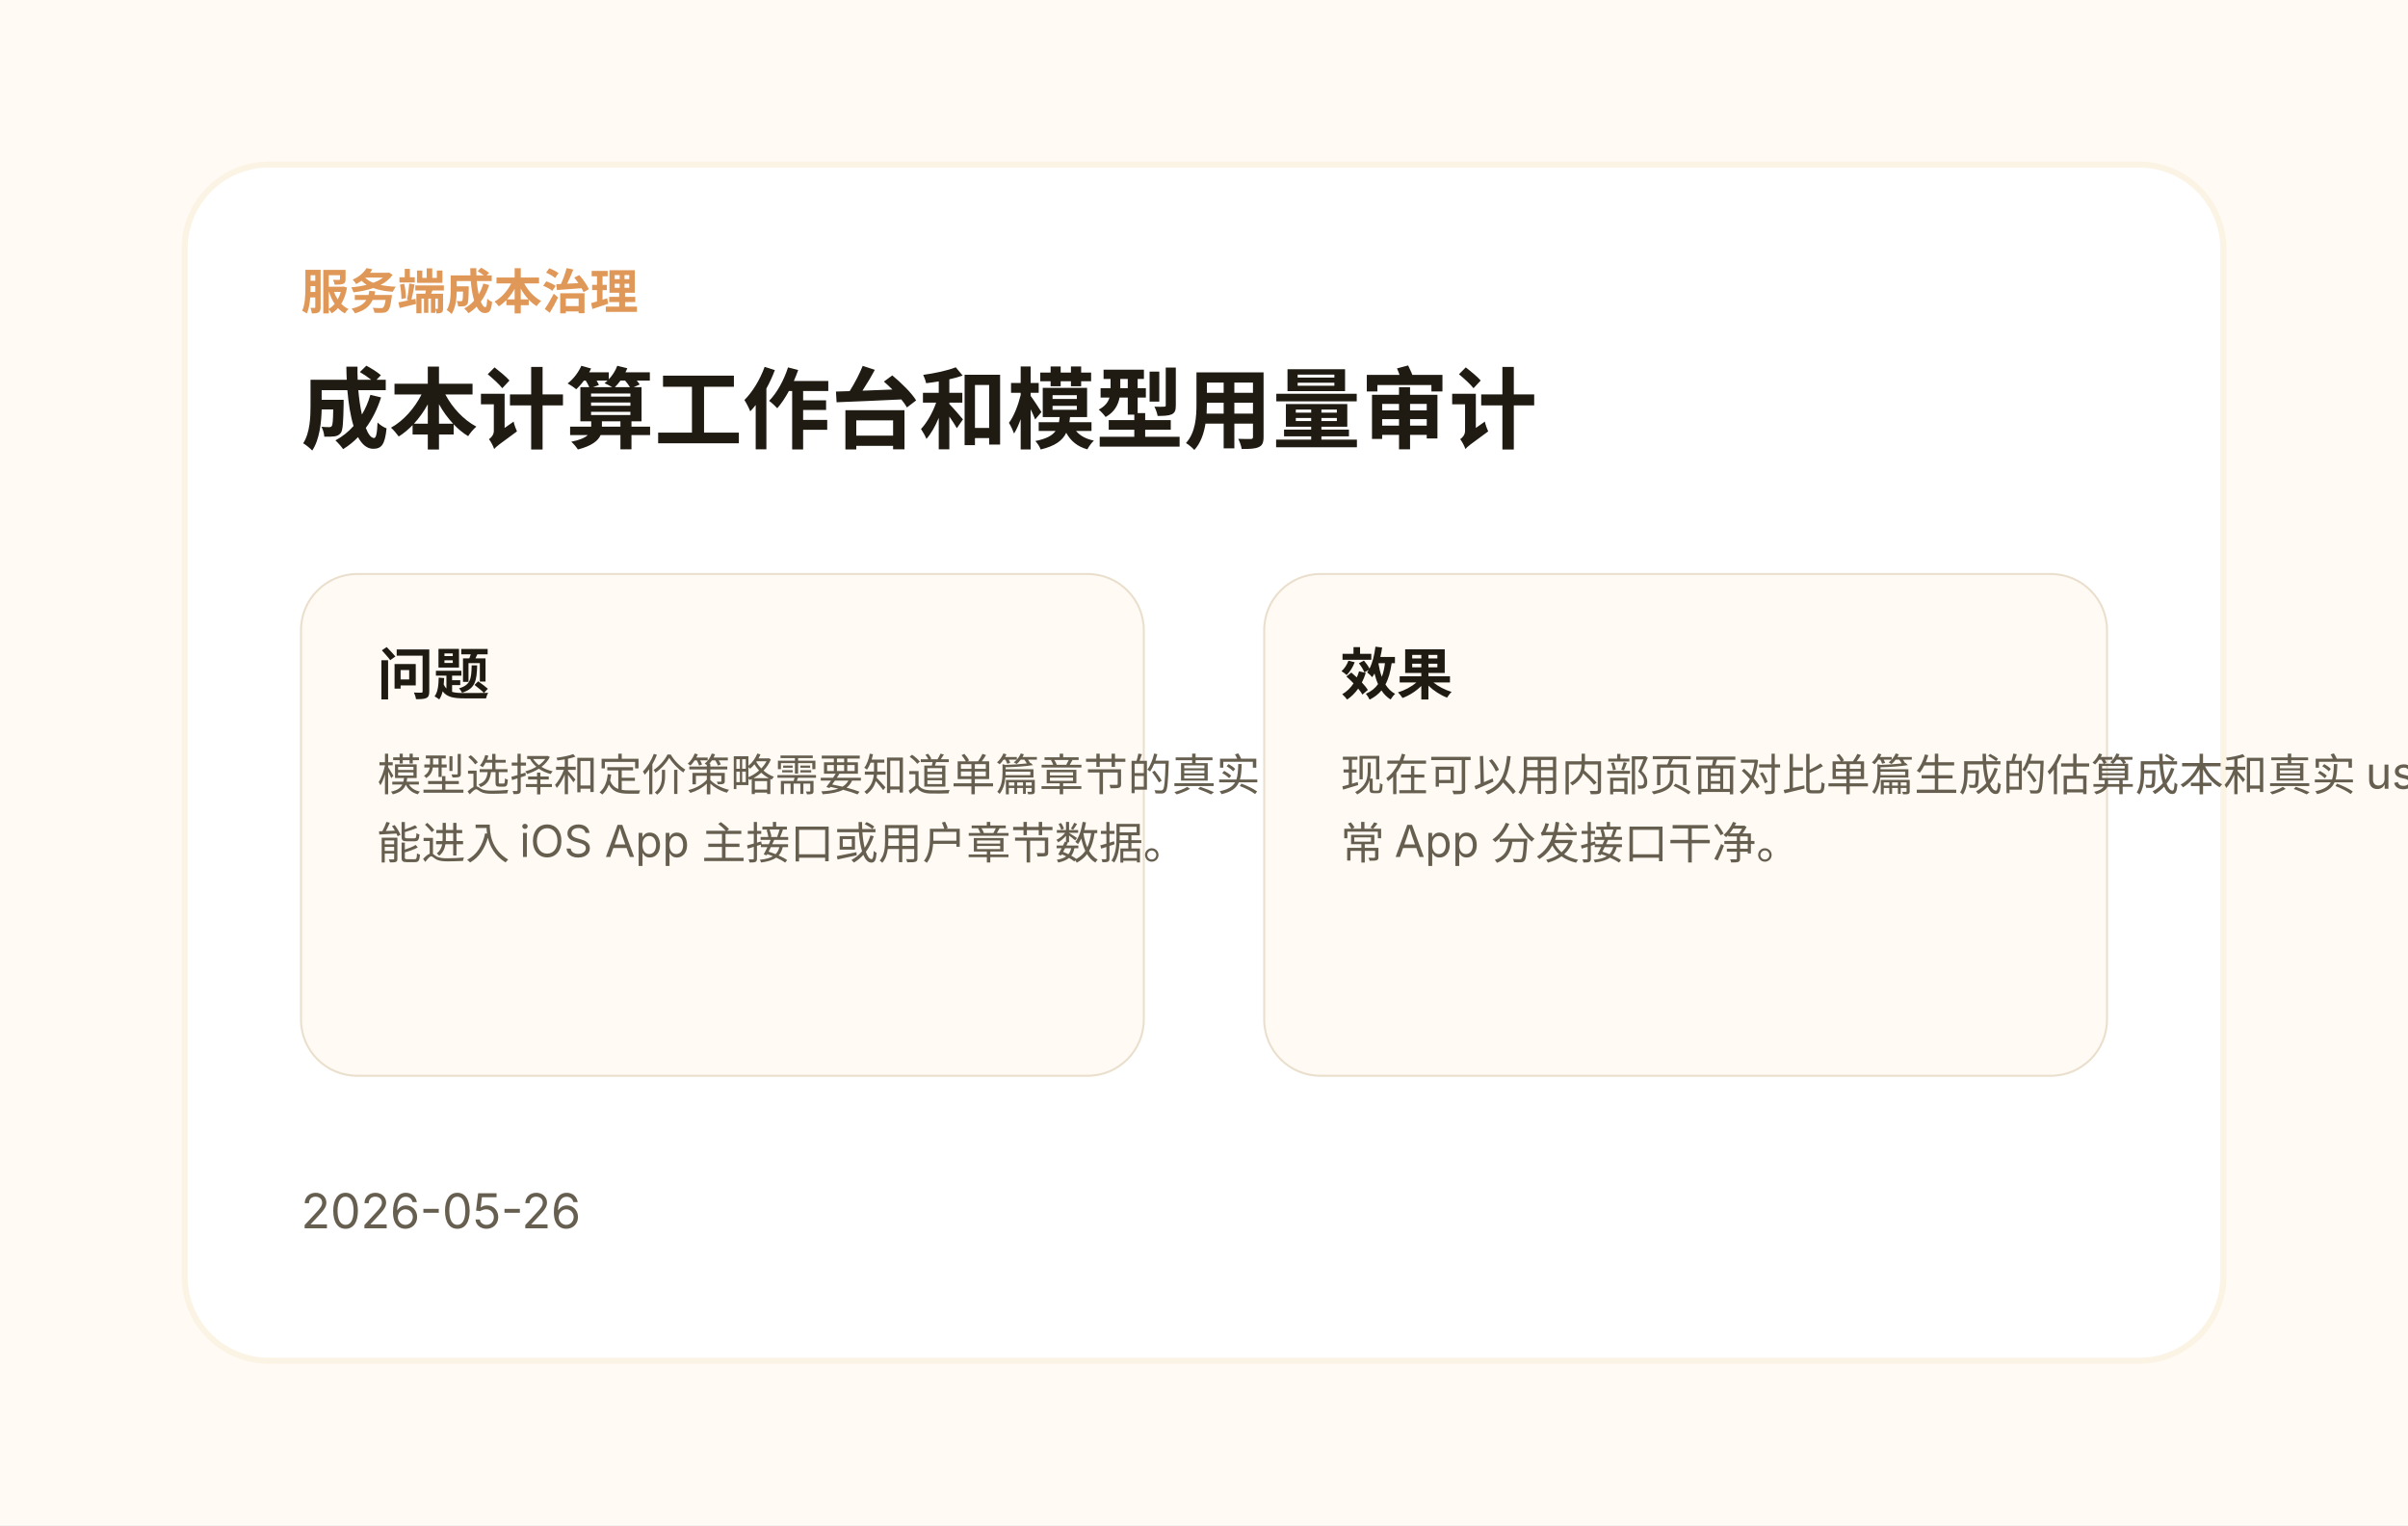
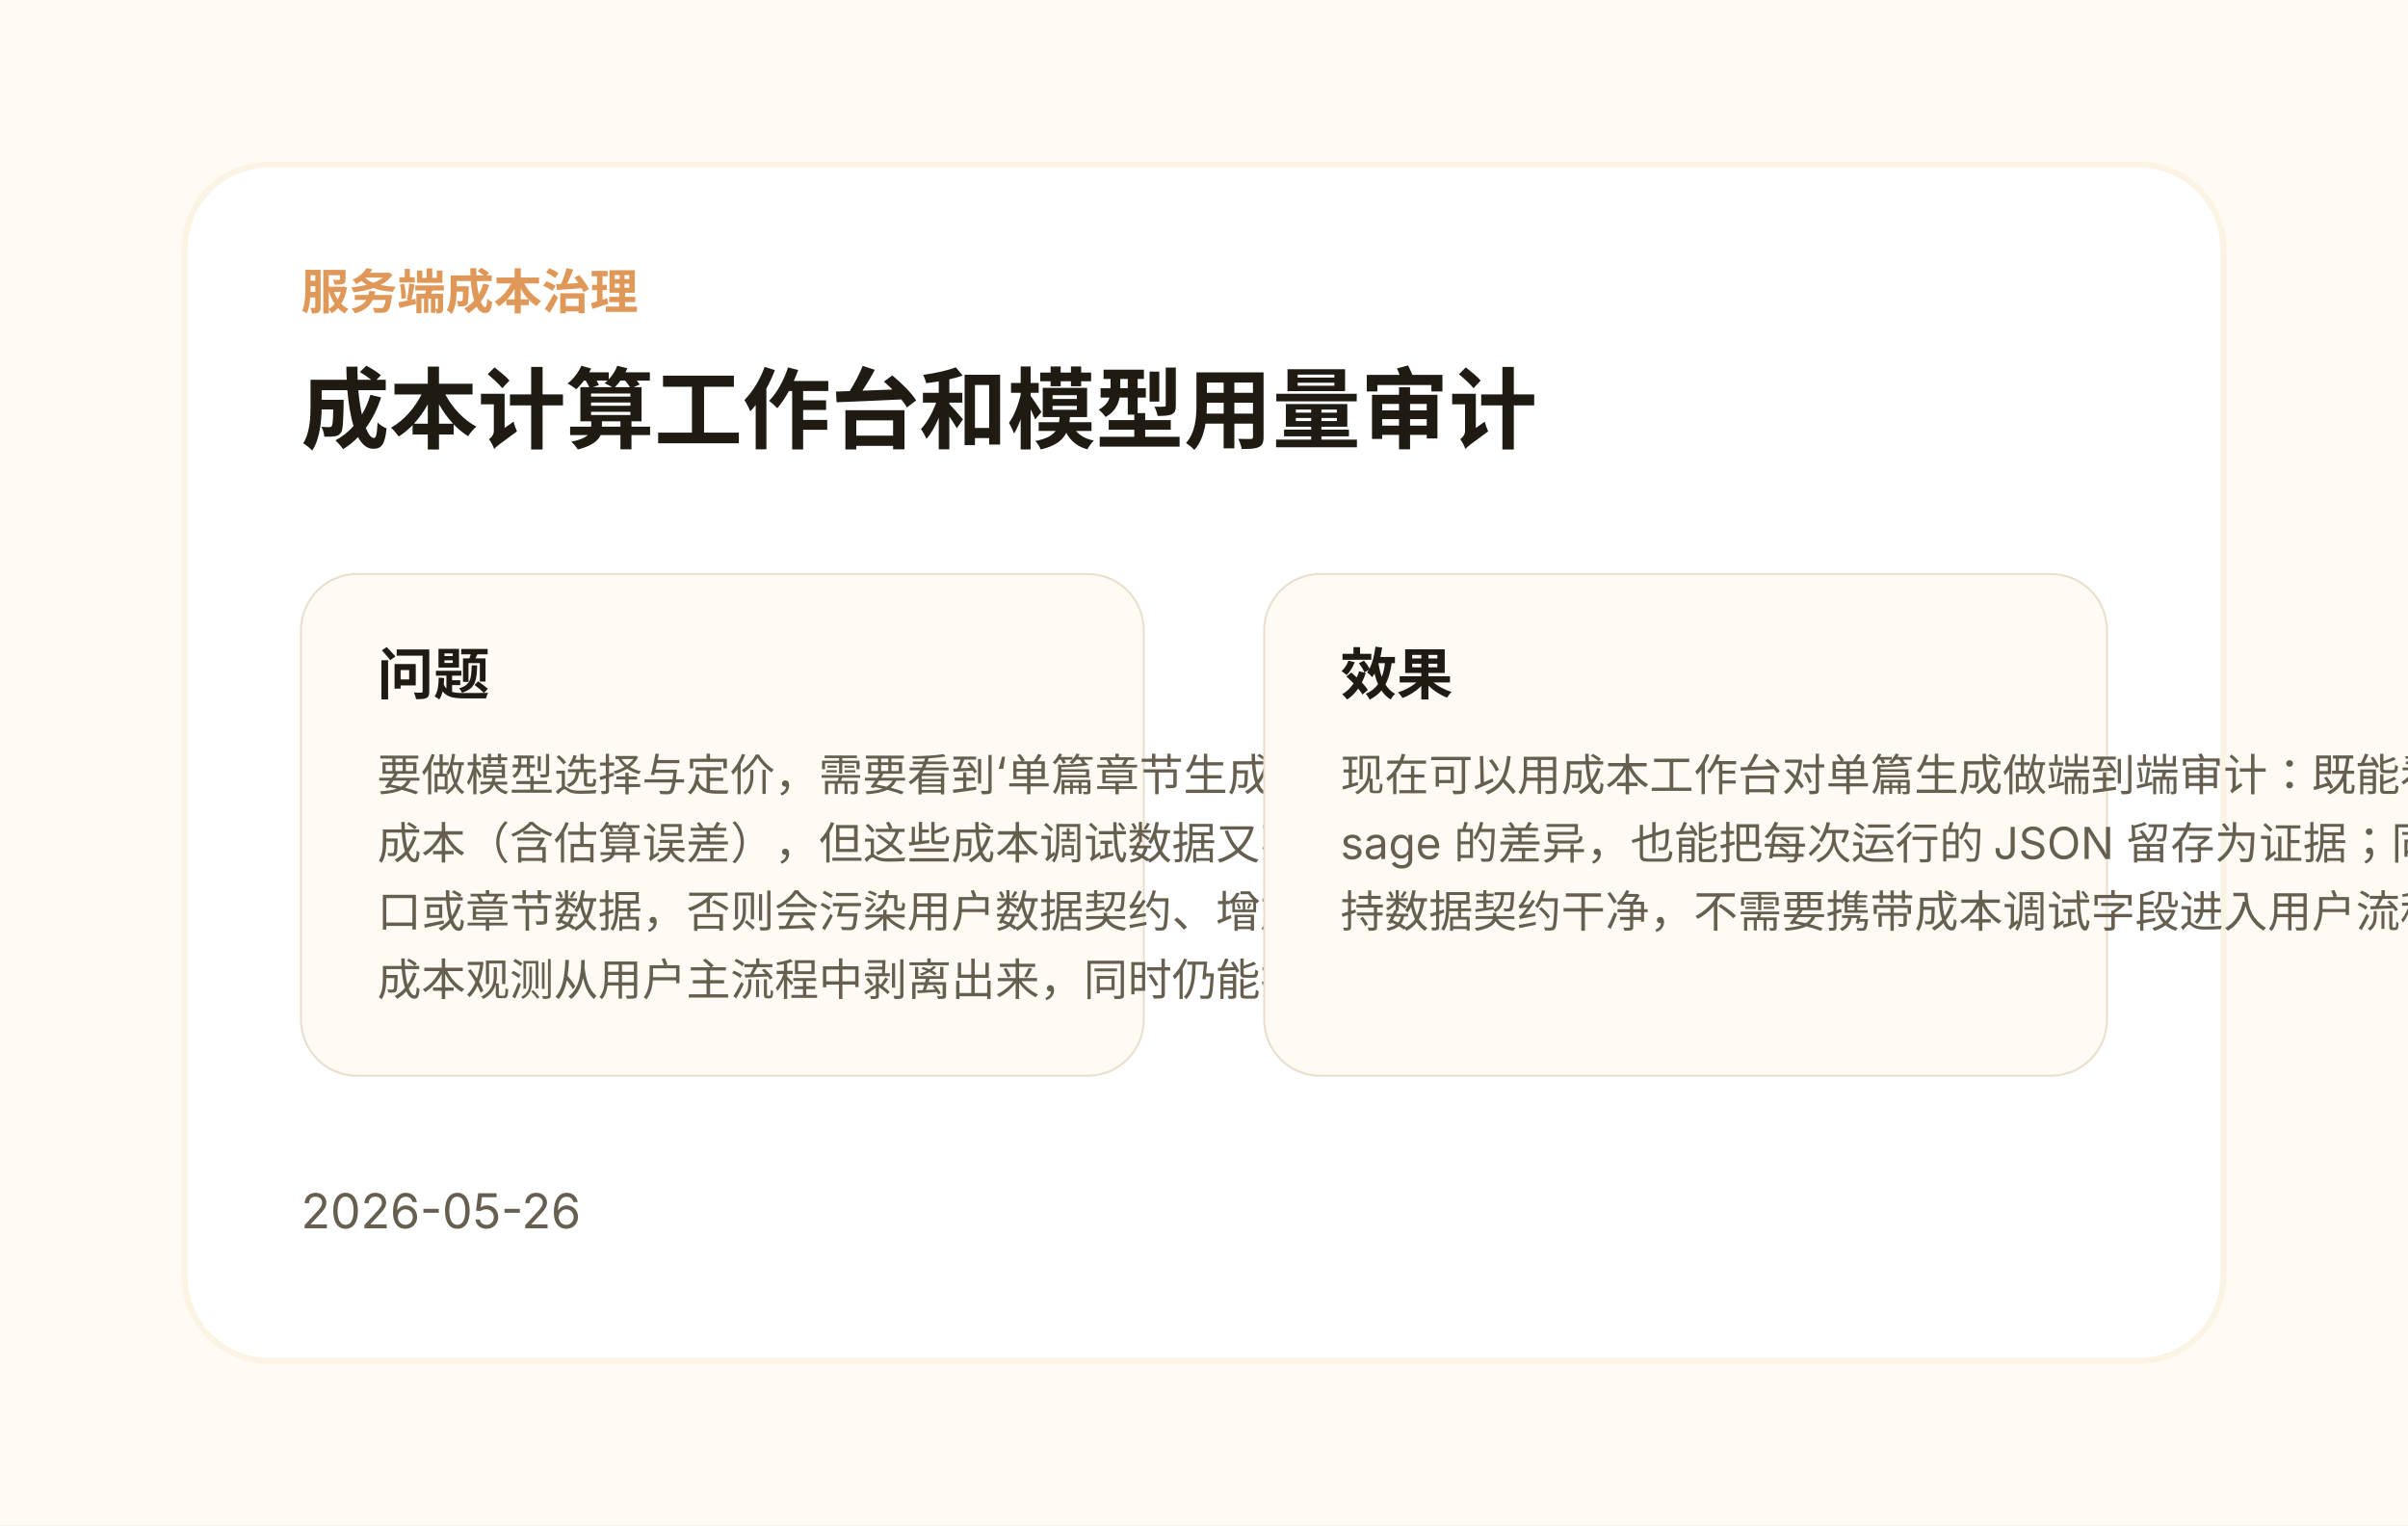
<svg xmlns="http://www.w3.org/2000/svg" width="1200" height="760" viewBox="0 0 1200 760">
  <rect width="1200" height="760" fill="#fffaf4" />
  <rect x="92" y="82" width="1016" height="596" rx="42" fill="#fff" stroke="#fbf3e4" stroke-width="3" />
  <text x="150" y="154" fill="#e09859" font-family="-apple-system,BlinkMacSystemFont,sans-serif" font-size="24" font-weight="800">服务端成本治理</text>
  <text x="150" y="220" fill="#1f1b12" font-family="-apple-system,BlinkMacSystemFont,sans-serif" font-size="44" font-weight="900">成本计算工作台和模型用量审计</text>
  <rect x="150" y="286" width="420" height="250" rx="28" fill="#fffaf4" stroke="#eadfcd" />
  <text x="188" y="346" fill="#1f1b12" font-family="-apple-system,BlinkMacSystemFont,sans-serif" font-size="28" font-weight="800">问题</text>
-   <text x="188" y="394" fill="#665f50" font-family="-apple-system,BlinkMacSystemFont,sans-serif" font-size="22">模型选择和定价策略需要知道单篇章节的真实 token 成本，但成本数据不</text>
-   <text x="188" y="428" fill="#665f50" font-family="-apple-system,BlinkMacSystemFont,sans-serif" font-size="22">能进入 iOS App 主接口或用户章节数据。</text>
+   <text x="188" y="394" fill="#665f50" font-family="-apple-system,BlinkMacSystemFont,sans-serif" font-size="22">要做模型选择与定价，需要看到‘单篇章节生成’在各阶段的真实 token/</text>
+   <text x="188" y="428" fill="#665f50" font-family="-apple-system,BlinkMacSystemFont,sans-serif" font-size="22">成本（含估算误差），但这些成本调试数据又不能进入 iOS App 的主接</text>
+   <text x="188" y="462" fill="#665f50" font-family="-apple-system,BlinkMacSystemFont,sans-serif" font-size="22">口或章节数据，否则会污染用户数据契约、增加分发风险。今天的问题是：如何把</text>
+   <text x="188" y="496" fill="#665f50" font-family="-apple-system,BlinkMacSystemFont,sans-serif" font-size="22">成本观测从用户主流程中剥离出来，同时仍能把每次生成的用量、估算与误差留成</text>
  <rect x="630" y="286" width="420" height="250" rx="28" fill="#fffaf4" stroke="#eadfcd" />
  <text x="668" y="346" fill="#1f1b12" font-family="-apple-system,BlinkMacSystemFont,sans-serif" font-size="28" font-weight="800">效果</text>
-   <text x="668" y="394" fill="#665f50" font-family="-apple-system,BlinkMacSystemFont,sans-serif" font-size="22">现在可以用内部页面对比单篇生成的估算成本和真实 usage 成本，同时保持正</text>
-   <text x="668" y="428" fill="#665f50" font-family="-apple-system,BlinkMacSystemFont,sans-serif" font-size="22">常 App 分发接口干净。</text>
+   <text x="668" y="394" fill="#665f50" font-family="-apple-system,BlinkMacSystemFont,sans-serif" font-size="22">现在可以用成本工作台对单篇生成做端到端审计：既能看到分阶段估算成本与真实 u</text>
+   <text x="668" y="428" fill="#665f50" font-family="-apple-system,BlinkMacSystemFont,sans-serif" font-size="22">sage 的差异，也能把每次运行的 JSON 留存为证据；同时 iOS 侧保</text>
+   <text x="668" y="462" fill="#665f50" font-family="-apple-system,BlinkMacSystemFont,sans-serif" font-size="22">持数据契约干净，不需要携带成本调试字段进入用户流程。</text>
  <text x="150" y="612" fill="#665f50" font-family="-apple-system,BlinkMacSystemFont,sans-serif" font-size="24">2026-05-26</text>
</svg>
